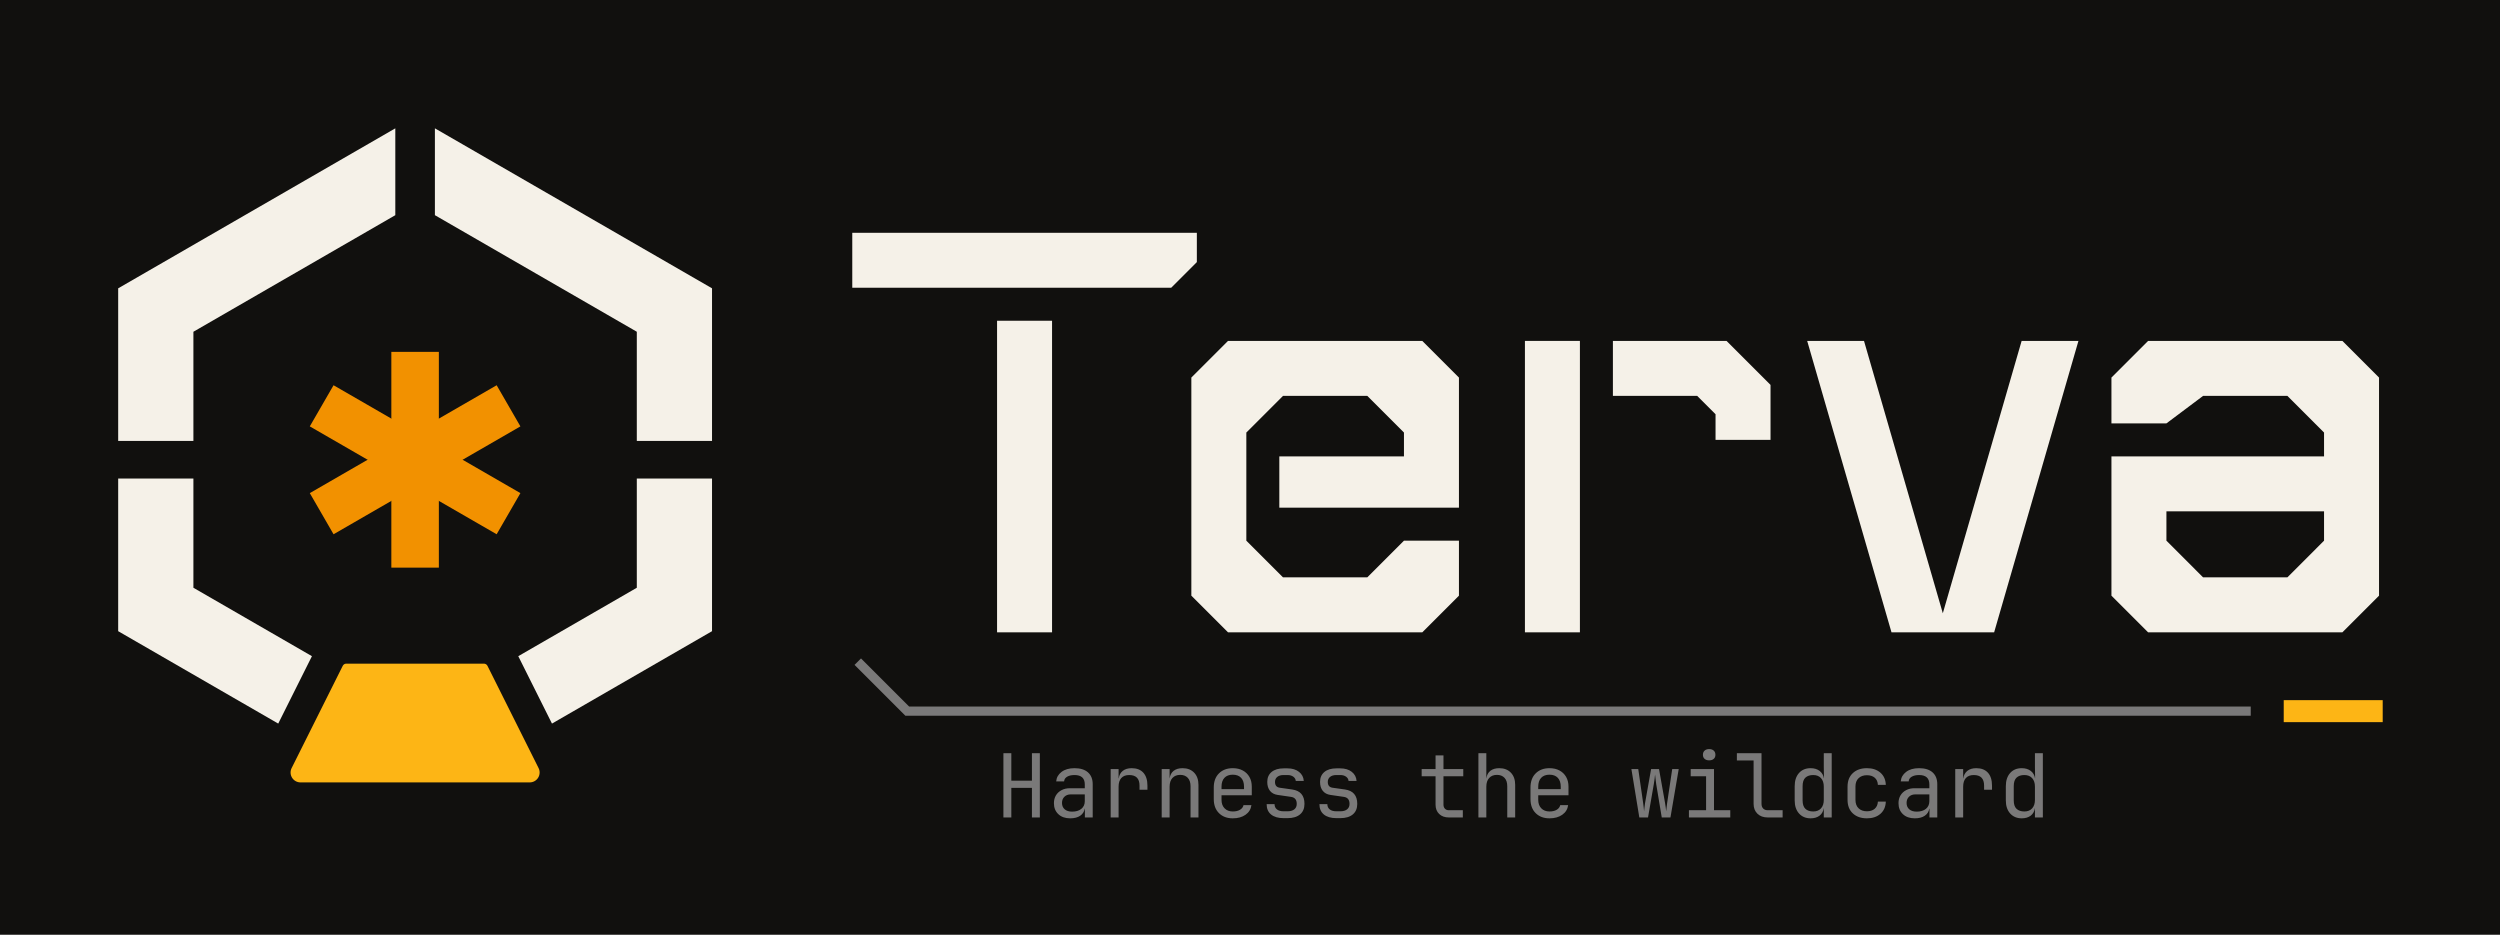
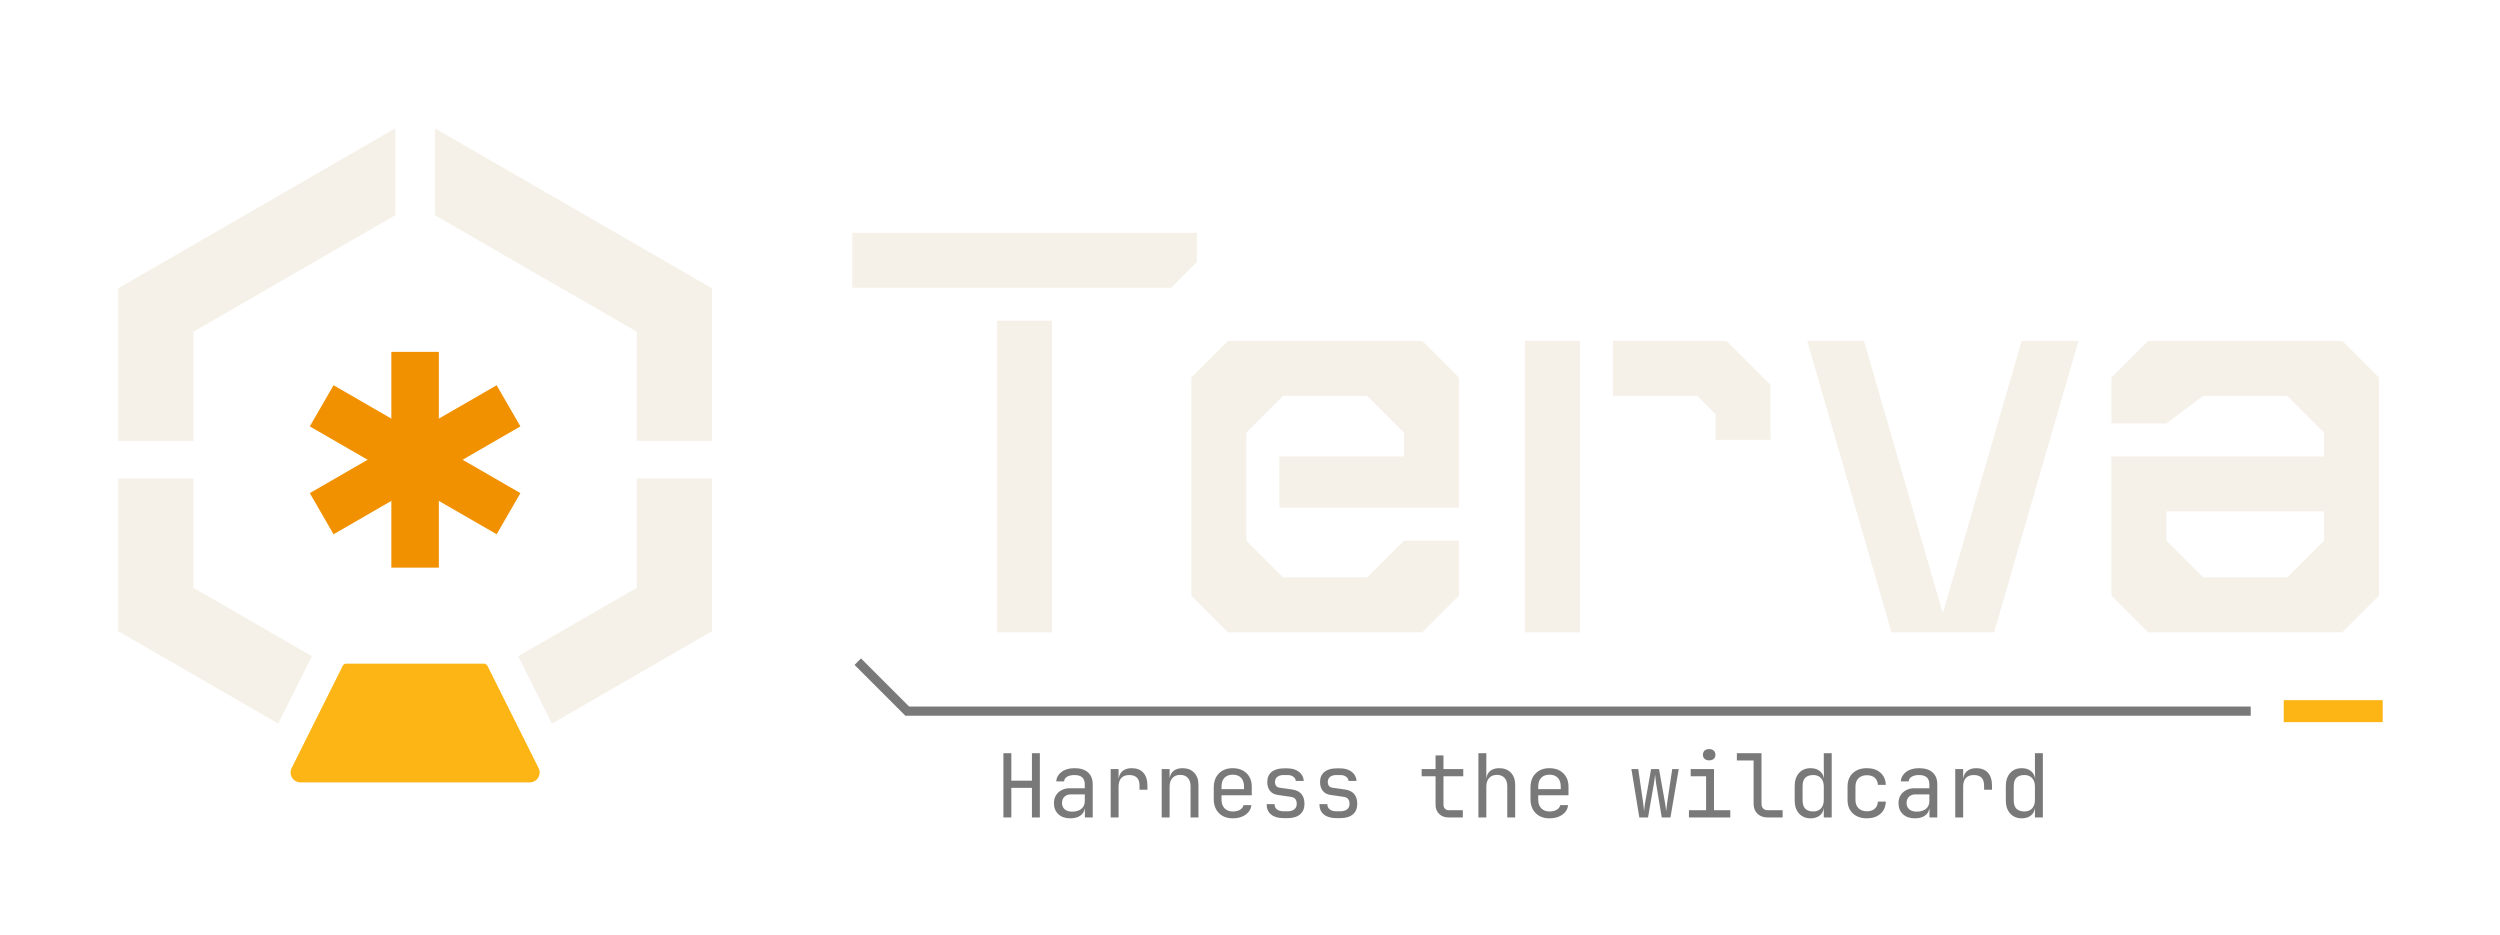
<svg xmlns="http://www.w3.org/2000/svg" viewBox="150 207 1364 510">
-   <rect x="150" y="207" width="1364" height="510" fill="#11100E" />
  <g transform="translate(100 190) scale(0.54)">
    <g fill="#F5F1E8">
      <path d="M492 161.14L212 322.79L212 477L288 477L288 366.67L492 248.89Z" />
      <path d="M532 161.14L812 322.79L812 477L736 477L736 366.67L532 248.89Z" />
      <path d="M212 515L212 669.21L373.71 762.57L407.76 694.47L288 625.33L288 515Z" />
      <path d="M812 515L812 669.21L650.29 762.57L616.24 694.47L736 625.33L736 515Z" />
    </g>
    <g fill="#F29100">
      <rect x="488" y="387" width="48" height="218" />
      <rect x="488" y="387" width="48" height="218" transform="rotate(60 512 496)" />
      <rect x="488" y="387" width="48" height="218" transform="rotate(-60 512 496)" />
    </g>
    <path d="M442.47 702L581.53 702A4 4 0 0 1 585.11 704.21L636.76 807.53A10 10 0 0 1 627.82 822L396.18 822A10 10 0 0 1 387.24 807.53L438.89 704.21A4 4 0 0 1 442.47 702Z" fill="#FDB515" />
  </g>
  <g fill="#F5F1E8">
    <path d="M615 334H803V350L789 364H615Z" />
    <rect x="694" y="382" width="30" height="170" />
    <path d="M820 393L926 393L946 413L946 484L848 484L848 456L916 456L916 443L896 423L850 423L830 443L830 502L850 522L896 522L916 502L946 502L946 532L926 552L820 552L800 532L800 413Z" />
    <rect x="982" y="393" width="30" height="159" />
    <path d="M1030 393L1092 393L1116 417L1116 447L1086 447L1086 433L1076 423L1030 423Z" />
    <path d="M1136 393L1167 393L1210 541.6L1253 393L1284 393L1238 552L1182 552Z" />
    <path fill-rule="evenodd" d="M1322 393L1428 393L1448 413L1448 532L1428 552L1322 552L1302 532L1302 456L1418 456L1418 443L1398 423L1352 423L1332 438L1302 438L1302 413Z M1332 486L1418 486L1418 502L1398 522L1352 522L1332 502Z" />
  </g>
  <path d="M618 568L645 595H1378" stroke="#7A7979" stroke-width="5" fill="none" />
  <rect x="1396" y="589" width="54" height="12" fill="#FDB515" />
  <path fill="#7A7979" d="M701.78 653L697.46 653L697.46 617.96L701.78 617.96L701.78 632.94L713.02 632.94L713.02 617.96L717.34 617.96L717.34 653L713.02 653L713.02 636.87L701.78 636.87L701.78 653M733.90 653.48Q729.82 653.48 727.42 651.20Q725.02 648.92 725.02 645.22Q725.02 642.78 726.12 640.95Q727.22 639.13 729.19 638.10Q731.16 637.06 733.70 637.06L741.86 637.06L741.86 635Q741.86 629.86 736.25 629.86Q733.75 629.86 732.22 630.78Q730.68 631.69 730.58 633.32L726.26 633.32Q726.50 630.20 729.17 628.16Q731.83 626.12 736.25 626.12Q741.05 626.12 743.62 628.42Q746.18 630.73 746.18 634.86L746.18 653L741.91 653L741.91 648.20L741.82 648.20Q741.43 650.65 739.37 652.06Q737.30 653.48 733.90 653.48M734.95 649.83Q738.12 649.83 739.99 648.30Q741.86 646.76 741.86 644.12L741.86 640.42L734.18 640.42Q732.07 640.42 730.75 641.70Q729.43 642.97 729.43 645.08Q729.43 647.29 730.90 648.56Q732.36 649.83 734.95 649.83M760.30 653L755.98 653L755.98 626.60L760.30 626.60L760.30 631.64L760.39 631.64Q760.73 629.10 762.55 627.61Q764.38 626.12 767.45 626.12Q771.58 626.12 773.81 628.59Q776.04 631.06 776.04 635.62L776.04 637.88L771.72 637.88L771.72 635.62Q771.72 629.86 766.10 629.86Q763.27 629.86 761.78 631.50Q760.30 633.13 760.30 636.20L760.30 653M788.14 653L783.82 653L783.82 626.60L788.14 626.60L788.14 631.64L788.18 631.64Q788.52 629 790.34 627.56Q792.17 626.12 795.19 626.12Q799.18 626.12 801.53 628.57Q803.88 631.02 803.88 635.24L803.88 653L799.56 653L799.56 636.01Q799.56 632.98 798.05 631.38Q796.54 629.77 793.94 629.77Q791.26 629.77 789.70 631.45Q788.14 633.13 788.14 636.20L788.14 653M822.60 653.48Q817.94 653.48 815.09 650.67Q812.23 647.86 812.23 642.92L812.23 636.68Q812.23 631.74 815.09 628.93Q817.94 626.12 822.60 626.12Q825.72 626.12 828.05 627.37Q830.38 628.62 831.67 630.87Q832.97 633.13 832.97 636.20L832.97 640.90L816.46 640.90L816.46 643.40Q816.46 646.33 818.14 648.03Q819.82 649.74 822.60 649.74Q825 649.74 826.56 648.80Q828.12 647.86 828.46 646.28L832.78 646.28Q832.34 649.59 829.56 651.54Q826.78 653.48 822.60 653.48M816.46 636.20L816.46 637.54L828.74 637.54L828.74 636.20Q828.74 633.08 827.14 631.38Q825.53 629.67 822.60 629.67Q819.67 629.67 818.06 631.38Q816.46 633.08 816.46 636.20M852.46 653.38L850.34 653.38Q845.93 653.38 843.50 651.39Q841.08 649.40 841.08 645.75L845.40 645.75Q845.40 647.58 846.70 648.61Q847.99 649.64 850.34 649.64L852.46 649.64Q854.86 649.64 856.18 648.58Q857.50 647.53 857.50 645.61Q857.50 642.20 854.38 641.77L847.08 640.71Q844.39 640.33 842.90 638.48Q841.42 636.63 841.42 633.61Q841.42 630.15 843.79 628.18Q846.17 626.22 850.34 626.22L852.46 626.22Q856.30 626.22 858.72 628.11Q861.14 630.01 861.34 633.08L856.97 633.08Q856.87 631.69 855.65 630.78Q854.42 629.86 852.46 629.86L850.34 629.86Q848.14 629.86 846.89 630.87Q845.64 631.88 845.64 633.61Q845.64 636.39 848.18 636.78L855 637.74Q861.72 638.70 861.72 645.61Q861.72 649.30 859.30 651.34Q856.87 653.38 852.46 653.38M881.26 653.38L879.14 653.38Q874.73 653.38 872.30 651.39Q869.88 649.40 869.88 645.75L874.20 645.75Q874.20 647.58 875.50 648.61Q876.79 649.64 879.14 649.64L881.26 649.64Q883.66 649.64 884.98 648.58Q886.30 647.53 886.30 645.61Q886.30 642.20 883.18 641.77L875.88 640.71Q873.19 640.33 871.70 638.48Q870.22 636.63 870.22 633.61Q870.22 630.15 872.59 628.18Q874.97 626.22 879.14 626.22L881.26 626.22Q885.10 626.22 887.52 628.11Q889.94 630.01 890.14 633.08L885.77 633.08Q885.67 631.69 884.45 630.78Q883.22 629.86 881.26 629.86L879.14 629.86Q876.94 629.86 875.69 630.87Q874.44 631.88 874.44 633.61Q874.44 636.39 876.98 636.78L883.80 637.74Q890.52 638.70 890.52 645.61Q890.52 649.30 888.10 651.34Q885.67 653.38 881.26 653.38M948.12 653L940.44 653Q937.18 653 935.21 651.10Q933.24 649.21 933.24 646.04L933.24 630.54L925.66 630.54L925.66 626.60L933.24 626.60L933.24 619.16L937.56 619.16L937.56 626.60L948.36 626.60L948.36 630.54L937.56 630.54L937.56 646.04Q937.56 647.38 938.35 648.22Q939.14 649.06 940.44 649.06L948.12 649.06L948.12 653M960.94 653L956.62 653L956.62 617.96L960.94 617.96L960.94 631.64L960.98 631.64Q961.32 629 963.14 627.56Q964.97 626.12 967.99 626.12Q971.98 626.12 974.33 628.57Q976.68 631.02 976.68 635.24L976.68 653L972.36 653L972.36 635.96Q972.36 632.98 970.85 631.38Q969.34 629.77 966.74 629.77Q964.06 629.77 962.50 631.45Q960.94 633.13 960.94 636.20L960.94 653M995.40 653.48Q990.74 653.48 987.89 650.67Q985.03 647.86 985.03 642.92L985.03 636.68Q985.03 631.74 987.89 628.93Q990.74 626.12 995.40 626.12Q998.52 626.12 1000.85 627.37Q1003.18 628.62 1004.47 630.87Q1005.77 633.13 1005.77 636.20L1005.77 640.90L989.26 640.90L989.26 643.40Q989.26 646.33 990.94 648.03Q992.62 649.74 995.40 649.74Q997.80 649.74 999.36 648.80Q1000.92 647.86 1001.26 646.28L1005.58 646.28Q1005.14 649.59 1002.36 651.54Q999.58 653.48 995.40 653.48M989.26 636.20L989.26 637.54L1001.54 637.54L1001.54 636.20Q1001.54 633.08 999.94 631.38Q998.33 629.67 995.40 629.67Q992.47 629.67 990.86 631.38Q989.26 633.08 989.26 636.20M1049.16 653L1044.41 653L1040.09 626.60L1043.83 626.60L1046.52 645.22Q1046.66 646.28 1046.81 647.55Q1046.95 648.82 1047 649.64Q1047.10 648.82 1047.22 647.55Q1047.34 646.28 1047.53 645.22L1050.84 626.60L1055.16 626.60L1058.47 645.22Q1058.66 646.28 1058.83 647.55Q1059 648.82 1059.05 649.64Q1059.14 648.82 1059.29 647.55Q1059.43 646.28 1059.58 645.22L1062.36 626.60L1065.91 626.60L1061.40 653L1056.65 653L1053.62 634.76Q1053.43 633.42 1053.26 631.90Q1053.10 630.39 1053 629.58Q1052.95 630.39 1052.76 631.90Q1052.57 633.42 1052.33 634.76L1049.16 653M1094.04 653L1071.48 653L1071.48 649.06L1080.84 649.06L1080.84 630.54L1072.44 630.54L1072.44 626.60L1085.16 626.60L1085.16 649.06L1094.04 649.06L1094.04 653M1082.52 621.85Q1080.94 621.85 1080.02 621.03Q1079.11 620.22 1079.11 618.82Q1079.11 617.38 1080.02 616.54Q1080.94 615.70 1082.52 615.70Q1084.10 615.70 1085.02 616.54Q1085.93 617.38 1085.93 618.82Q1085.93 620.22 1085.02 621.03Q1084.10 621.85 1082.52 621.85M1122.60 653L1114.44 653Q1110.94 653 1108.85 650.96Q1106.76 648.92 1106.76 645.56L1106.76 621.90L1097.64 621.90L1097.64 617.96L1111.08 617.96L1111.08 645.56Q1111.08 647.19 1111.99 648.13Q1112.90 649.06 1114.44 649.06L1122.60 649.06L1122.60 653M1137.86 653.48Q1133.93 653.48 1131.55 650.84Q1129.18 648.20 1129.18 643.69L1129.18 635.96Q1129.18 631.40 1131.53 628.76Q1133.88 626.12 1137.86 626.12Q1140.84 626.12 1142.78 627.61Q1144.73 629.10 1145.11 631.64L1145.16 631.64L1145.06 625.64L1145.06 617.96L1149.38 617.96L1149.38 653L1145.06 653L1145.06 647.96L1145.02 647.96Q1144.68 650.55 1142.76 652.02Q1140.84 653.48 1137.86 653.48M1139.30 649.74Q1141.99 649.74 1143.53 648.06Q1145.06 646.38 1145.06 643.40L1145.06 636.20Q1145.06 633.22 1143.53 631.54Q1141.99 629.86 1139.30 629.86Q1136.57 629.86 1135.03 631.28Q1133.50 632.70 1133.50 635.96L1133.50 643.64Q1133.50 646.86 1135.03 648.30Q1136.57 649.74 1139.30 649.74M1168.58 653.48Q1163.78 653.48 1160.90 650.79Q1158.02 648.10 1158.02 643.40L1158.02 636.20Q1158.02 631.50 1160.90 628.81Q1163.78 626.12 1168.58 626.12Q1173.14 626.12 1175.95 628.57Q1178.76 631.02 1178.90 635.24L1174.58 635.24Q1174.44 632.70 1172.86 631.33Q1171.27 629.96 1168.58 629.96Q1165.75 629.96 1164.05 631.57Q1162.34 633.18 1162.34 636.15L1162.34 643.40Q1162.34 646.38 1164.05 648.01Q1165.75 649.64 1168.58 649.64Q1171.27 649.64 1172.86 648.25Q1174.44 646.86 1174.58 644.36L1178.90 644.36Q1178.76 648.58 1175.95 651.03Q1173.14 653.48 1168.58 653.48M1194.70 653.48Q1190.62 653.48 1188.22 651.20Q1185.82 648.92 1185.82 645.22Q1185.82 642.78 1186.92 640.95Q1188.02 639.13 1189.99 638.10Q1191.96 637.06 1194.50 637.06L1202.66 637.06L1202.66 635Q1202.66 629.86 1197.05 629.86Q1194.55 629.86 1193.02 630.78Q1191.48 631.69 1191.38 633.32L1187.06 633.32Q1187.30 630.20 1189.97 628.16Q1192.63 626.12 1197.05 626.12Q1201.85 626.12 1204.42 628.42Q1206.98 630.73 1206.98 634.86L1206.98 653L1202.71 653L1202.71 648.20L1202.62 648.20Q1202.23 650.65 1200.17 652.06Q1198.10 653.48 1194.70 653.48M1195.75 649.83Q1198.92 649.83 1200.79 648.30Q1202.66 646.76 1202.66 644.12L1202.66 640.42L1194.98 640.42Q1192.87 640.42 1191.55 641.70Q1190.23 642.97 1190.23 645.08Q1190.23 647.29 1191.70 648.56Q1193.16 649.83 1195.75 649.83M1221.10 653L1216.78 653L1216.78 626.60L1221.10 626.60L1221.10 631.64L1221.19 631.64Q1221.53 629.10 1223.35 627.61Q1225.18 626.12 1228.25 626.12Q1232.38 626.12 1234.61 628.59Q1236.84 631.06 1236.84 635.62L1236.84 637.88L1232.52 637.88L1232.52 635.62Q1232.52 629.86 1226.90 629.86Q1224.07 629.86 1222.58 631.50Q1221.10 633.13 1221.10 636.20L1221.10 653M1253.06 653.48Q1249.13 653.48 1246.75 650.84Q1244.38 648.20 1244.38 643.69L1244.38 635.96Q1244.38 631.40 1246.73 628.76Q1249.08 626.12 1253.06 626.12Q1256.04 626.12 1257.98 627.61Q1259.93 629.10 1260.31 631.64L1260.36 631.64L1260.26 625.64L1260.26 617.96L1264.58 617.96L1264.58 653L1260.26 653L1260.26 647.96L1260.22 647.96Q1259.88 650.55 1257.96 652.02Q1256.04 653.48 1253.06 653.48M1254.50 649.74Q1257.19 649.74 1258.73 648.06Q1260.26 646.38 1260.26 643.40L1260.26 636.20Q1260.26 633.22 1258.73 631.54Q1257.19 629.86 1254.50 629.86Q1251.77 629.86 1250.23 631.28Q1248.70 632.70 1248.70 635.96L1248.70 643.64Q1248.70 646.86 1250.23 648.30Q1251.77 649.74 1254.50 649.74" />
</svg>
